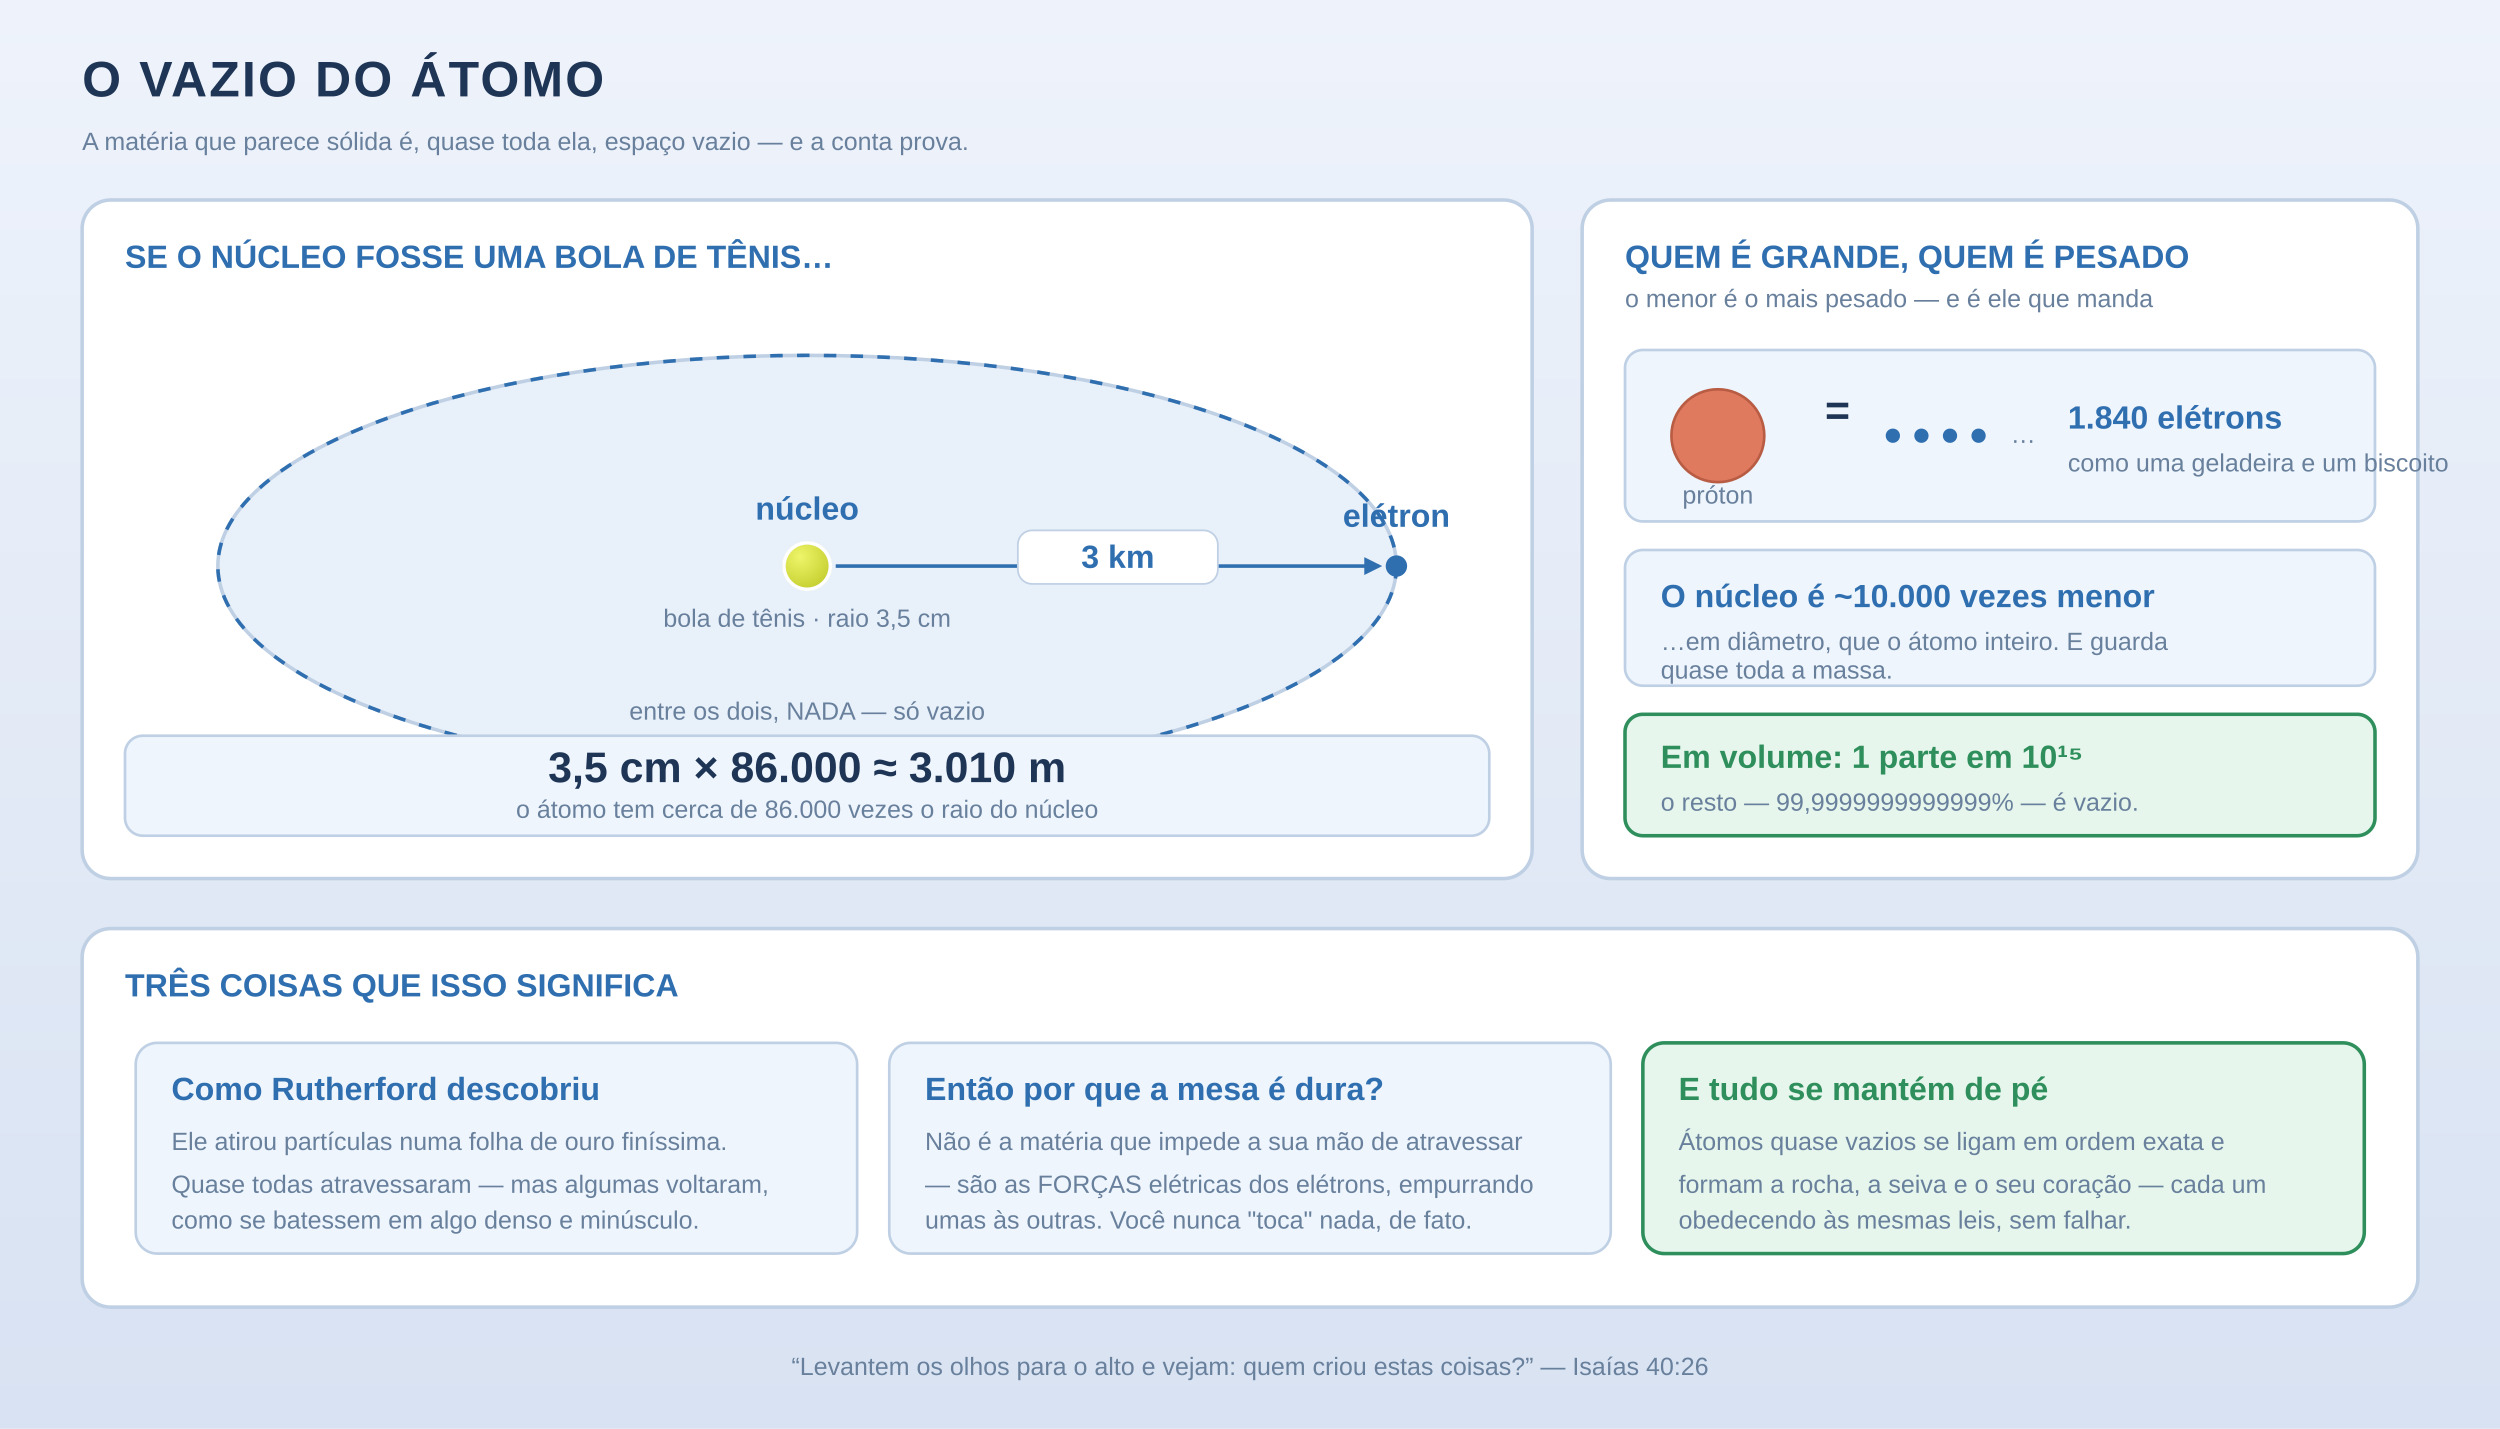
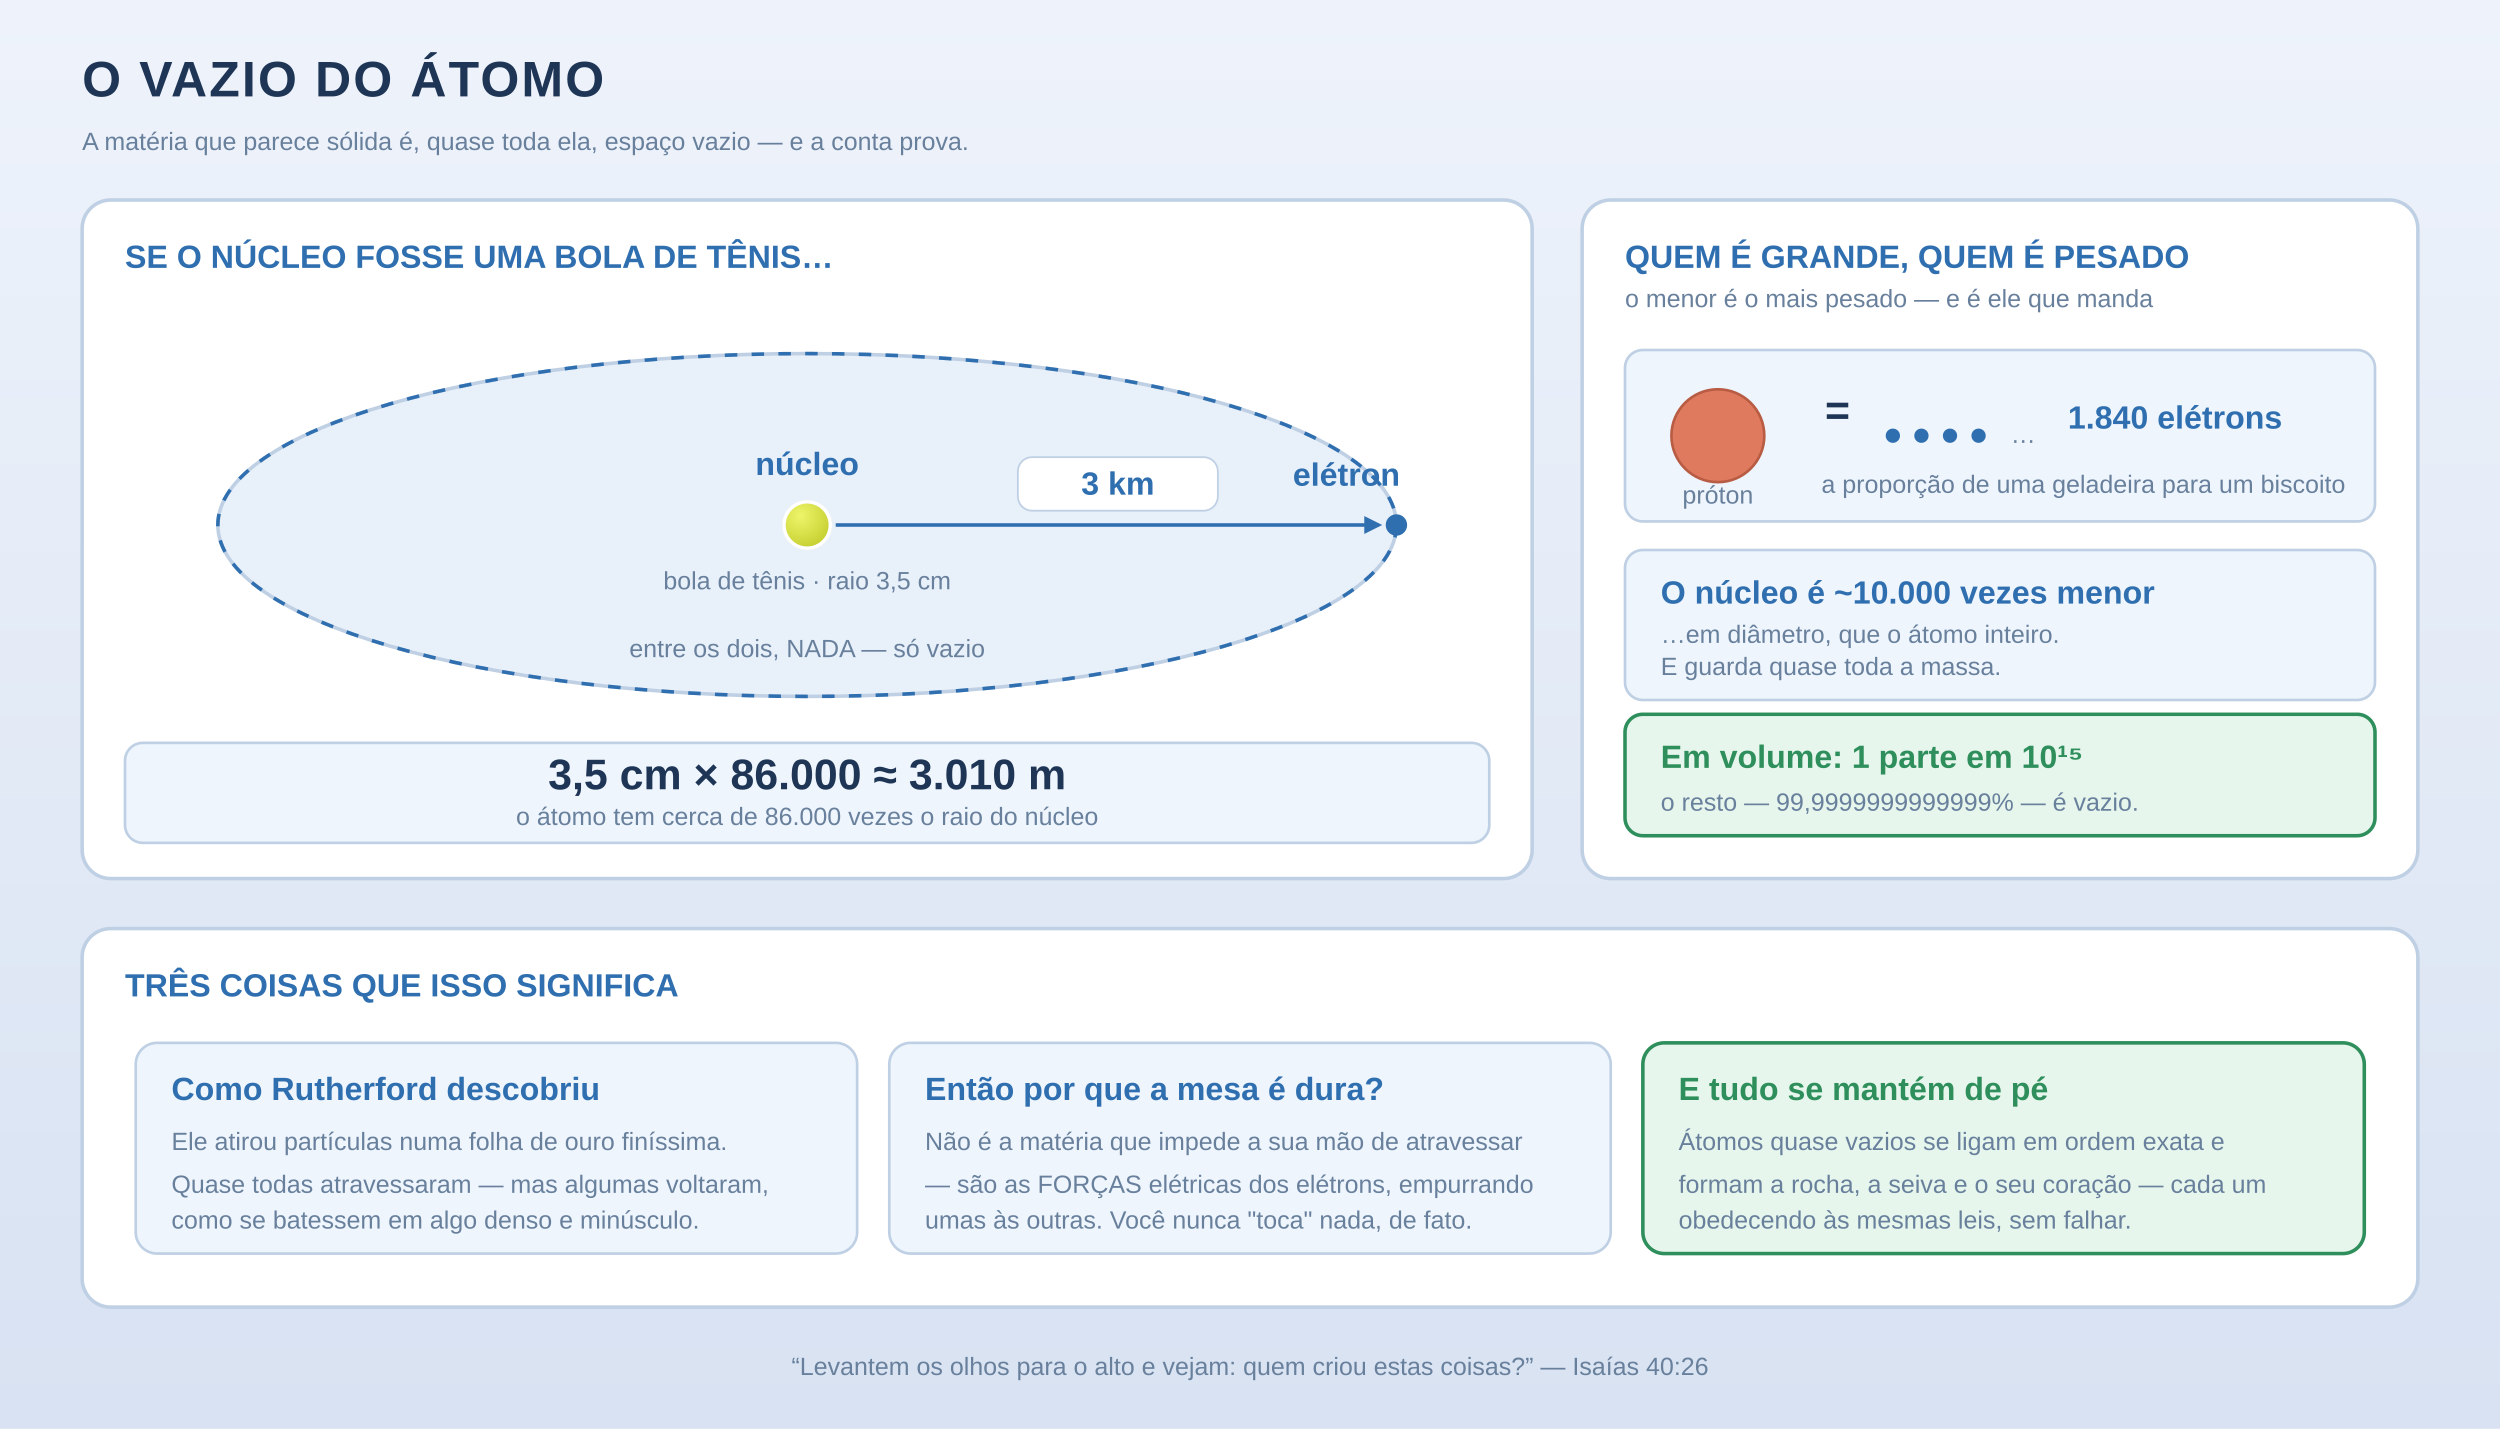
<svg xmlns="http://www.w3.org/2000/svg" viewBox="0 0 1400 800" width="1400" height="800" role="img" aria-labelledby="tit desc" font-family="'Segoe UI', 'Helvetica Neue', Arial, sans-serif">
  <defs>
    <linearGradient id="fundo" x1="0" y1="0" x2="0" y2="1">
      <stop offset="0" stop-color="#eef3fb" />
      <stop offset="1" stop-color="#d8e2f2" />
    </linearGradient>
    <radialGradient id="bola" cx="0.35" cy="0.3" r="0.8">
      <stop offset="0" stop-color="#eef56a" />
      <stop offset="1" stop-color="#c2cc2a" />
    </radialGradient>
    <marker id="a-2f6fb0" viewBox="0 0 10 10" refX="8" refY="5" markerWidth="10" markerHeight="10" markerUnits="userSpaceOnUse" orient="auto">
      <path d="M0 0 L10 5 L0 10 z" fill="#2f6fb0" />
    </marker>
    <marker id="a-2f8f5c" viewBox="0 0 10 10" refX="8" refY="5" markerWidth="10" markerHeight="10" markerUnits="userSpaceOnUse" orient="auto">
      <path d="M0 0 L10 5 L0 10 z" fill="#2f8f5c" />
    </marker>
  </defs>
  <style>
        .cab  { fill:#1e3555; font-size:28px; font-weight:800; letter-spacing:1.2px; }
        .rot  { fill:#2f6fb0; font-size:18px; font-weight:700; }
        .rotp { fill:#68809c; font-size:14px; }
        .painel { fill:#ffffff; stroke:#bfd0e4; stroke-width:2; }
        .eq   { fill:#1e3555; font-size:24px; font-weight:800; }
        .ok   { fill:#2f8f5c; }
    </style>
  <rect width="1400" height="800" fill="url(#fundo)" />
  <text class="cab" x="46" y="54">O VAZIO DO ÁTOMO</text>
  <text class="rotp" x="46" y="84" font-size="17">
        A matéria que parece sólida é, quase toda ela, espaço vazio — e a conta prova.
    </text>
  <g transform="translate(46,112)">
    <rect class="painel" x="0" y="0" width="812" height="380" rx="16" />
    <text class="rot" x="24" y="38">SE O NÚCLEO FOSSE UMA BOLA DE TÊNIS…</text>
-     <g transform="translate(406,205)">
-       <ellipse cx="0" cy="0" rx="330" ry="118" fill="#e8f0fa" stroke="#bfd0e4" stroke-width="2" />
-       <ellipse cx="0" cy="0" rx="330" ry="118" fill="none" stroke="#2f6fb0" stroke-width="2" stroke-dasharray="7 8" />
+     <g transform="translate(406,182)">
+       <ellipse cx="0" cy="0" rx="330" ry="96" fill="#e8f0fa" stroke="#bfd0e4" stroke-width="2" />
+       <ellipse cx="0" cy="0" rx="330" ry="96" fill="none" stroke="#2f6fb0" stroke-width="2" stroke-dasharray="7 8" />
      <circle cx="0" cy="0" r="13" fill="url(#bola)" stroke="#a9b224" stroke-width="1.5" />
      <path d="M-13 0 a 13 13 0 0 1 26 0" fill="none" stroke="#ffffff" stroke-width="2" />
      <path d="M-13 0 a 13 13 0 0 0 26 0" fill="none" stroke="#ffffff" stroke-width="2" />
-       <text class="rot" x="0" y="-26" text-anchor="middle" font-size="15">núcleo</text>
-       <text class="rotp" x="0" y="34" text-anchor="middle">bola de tênis · raio 3,5 cm</text>
+       <text class="rot" x="0" y="-28" text-anchor="middle" font-size="15">núcleo</text>
+       <text class="rotp" x="0" y="36" text-anchor="middle">bola de tênis · raio 3,5 cm</text>
      <circle cx="330" cy="0" r="6" fill="#2f6fb0" />
-       <text class="rot" x="330" y="-22" text-anchor="middle" font-size="15">elétron</text>
+       <text class="rot" x="302" y="-22" text-anchor="middle" font-size="15">elétron</text>
      <path d="M16 0 H 320" stroke="#2f6fb0" stroke-width="2" marker-end="url(#a-2f6fb0)" />
-       <rect x="118" y="-20" width="112" height="30" rx="8" fill="#ffffff" stroke="#bfd0e4" />
-       <text class="rot" x="174" y="1" text-anchor="middle" font-size="16">3 km</text>
-       <text class="rotp" x="0" y="86" text-anchor="middle" font-size="15">
+       <rect x="118" y="-38" width="112" height="30" rx="8" fill="#ffffff" stroke="#bfd0e4" />
+       <text class="rot" x="174" y="-17" text-anchor="middle" font-size="16">3 km</text>
+       <text class="rotp" x="0" y="74" text-anchor="middle" font-size="15">
                entre os dois, NADA — só vazio
            </text>
    </g>
-     <g transform="translate(24,300)">
+     <g transform="translate(24,304)">
      <rect x="0" y="0" width="764" height="56" rx="10" fill="#eef5fd" stroke="#bfd0e4" stroke-width="1.5" />
      <text class="eq" x="382" y="26" text-anchor="middle" font-size="20">3,5 cm × 86.000 ≈ 3.010 m</text>
      <text class="rotp" x="382" y="46" text-anchor="middle" font-size="14">
                o átomo tem cerca de 86.000 vezes o raio do núcleo
            </text>
    </g>
  </g>
  <g transform="translate(886,112)">
    <rect class="painel" x="0" y="0" width="468" height="380" rx="16" />
    <text class="rot" x="24" y="38">QUEM É GRANDE, QUEM É PESADO</text>
    <text class="rotp" x="24" y="60">o menor é o mais pesado — e é ele que manda</text>
    <g transform="translate(24,84)">
      <rect x="0" y="0" width="420" height="96" rx="10" fill="#eef5fd" stroke="#bfd0e4" stroke-width="1.5" />
      <circle cx="52" cy="48" r="26" fill="#e07a5f" stroke="#b85c43" stroke-width="1.5" />
      <text class="rotp" x="52" y="86" text-anchor="middle" font-size="12">próton</text>
      <text class="eq" x="112" y="42" font-size="20">=</text>
      <g>
        <circle cx="150" cy="48" r="4" fill="#2f6fb0" />
        <circle cx="166" cy="48" r="4" fill="#2f6fb0" />
        <circle cx="182" cy="48" r="4" fill="#2f6fb0" />
        <circle cx="198" cy="48" r="4" fill="#2f6fb0" />
        <text class="rotp" x="216" y="52" font-size="13">…</text>
      </g>
      <text class="rot" x="248" y="44" font-size="17">1.840 elétrons</text>
-       <text class="rotp" x="248" y="68" font-size="13">como uma geladeira e um biscoito</text>
+       <text class="rotp" x="110" y="80" font-size="13">a proporção de uma geladeira para um biscoito</text>
    </g>
    <g transform="translate(24,196)">
-       <rect x="0" y="0" width="420" height="76" rx="10" fill="#eef5fd" stroke="#bfd0e4" stroke-width="1.5" />
-       <text class="rot" x="20" y="32" font-size="16">O núcleo é ~10.000 vezes menor</text>
-       <text class="rotp" x="20" y="56">…em diâmetro, que o átomo inteiro. E guarda</text>
-       <text class="rotp" x="20" y="72" font-size="13" style="fill:#68809c">quase toda a massa.</text>
+       <rect x="0" y="0" width="420" height="84" rx="10" fill="#eef5fd" stroke="#bfd0e4" stroke-width="1.5" />
+       <text class="rot" x="20" y="30" font-size="16">O núcleo é ~10.000 vezes menor</text>
+       <text class="rotp" x="20" y="52">…em diâmetro, que o átomo inteiro.</text>
+       <text class="rotp" x="20" y="70">E guarda quase toda a massa.</text>
    </g>
    <g transform="translate(24,288)">
      <rect x="0" y="0" width="420" height="68" rx="10" fill="#e6f6ec" stroke="#2f8f5c" stroke-width="2" />
      <text class="rot ok" x="20" y="30" font-size="16">Em volume: 1 parte em 10¹⁵</text>
      <text class="rotp" x="20" y="54">o resto — 99,9999999999999% — é vazio.</text>
    </g>
  </g>
  <g transform="translate(46,520)">
    <rect class="painel" x="0" y="0" width="1308" height="212" rx="16" />
    <text class="rot" x="24" y="38">TRÊS COISAS QUE ISSO SIGNIFICA</text>
    <g transform="translate(30,64)">
      <rect x="0" y="0" width="404" height="118" rx="12" fill="#eef5fd" stroke="#bfd0e4" stroke-width="1.5" />
      <text class="rot" x="20" y="32" font-size="16">Como Rutherford descobriu</text>
      <text class="rotp" x="20" y="60">Ele atirou partículas numa folha de ouro finíssima.</text>
      <text class="rotp" x="20" y="84">Quase todas atravessaram — mas algumas voltaram,</text>
      <text class="rotp" x="20" y="104">como se batessem em algo denso e minúsculo.</text>
    </g>
    <g transform="translate(452,64)">
      <rect x="0" y="0" width="404" height="118" rx="12" fill="#eef5fd" stroke="#bfd0e4" stroke-width="1.5" />
      <text class="rot" x="20" y="32" font-size="16">Então por que a mesa é dura?</text>
      <text class="rotp" x="20" y="60">Não é a matéria que impede a sua mão de atravessar</text>
      <text class="rotp" x="20" y="84">— são as FORÇAS elétricas dos elétrons, empurrando</text>
      <text class="rotp" x="20" y="104">umas às outras. Você nunca "toca" nada, de fato.</text>
    </g>
    <g transform="translate(874,64)">
      <rect x="0" y="0" width="404" height="118" rx="12" fill="#e6f6ec" stroke="#2f8f5c" stroke-width="2" />
      <text class="rot ok" x="20" y="32" font-size="16">E tudo se mantém de pé</text>
      <text class="rotp" x="20" y="60">Átomos quase vazios se ligam em ordem exata e</text>
      <text class="rotp" x="20" y="84">formam a rocha, a seiva e o seu coração — cada um</text>
      <text class="rotp" x="20" y="104">obedecendo às mesmas leis, sem falhar.</text>
    </g>
  </g>
  <text class="rotp" x="700" y="770" text-anchor="middle" font-size="15">
        “Levantem os olhos para o alto e vejam: quem criou estas coisas?” — Isaías 40:26
    </text>
</svg>
